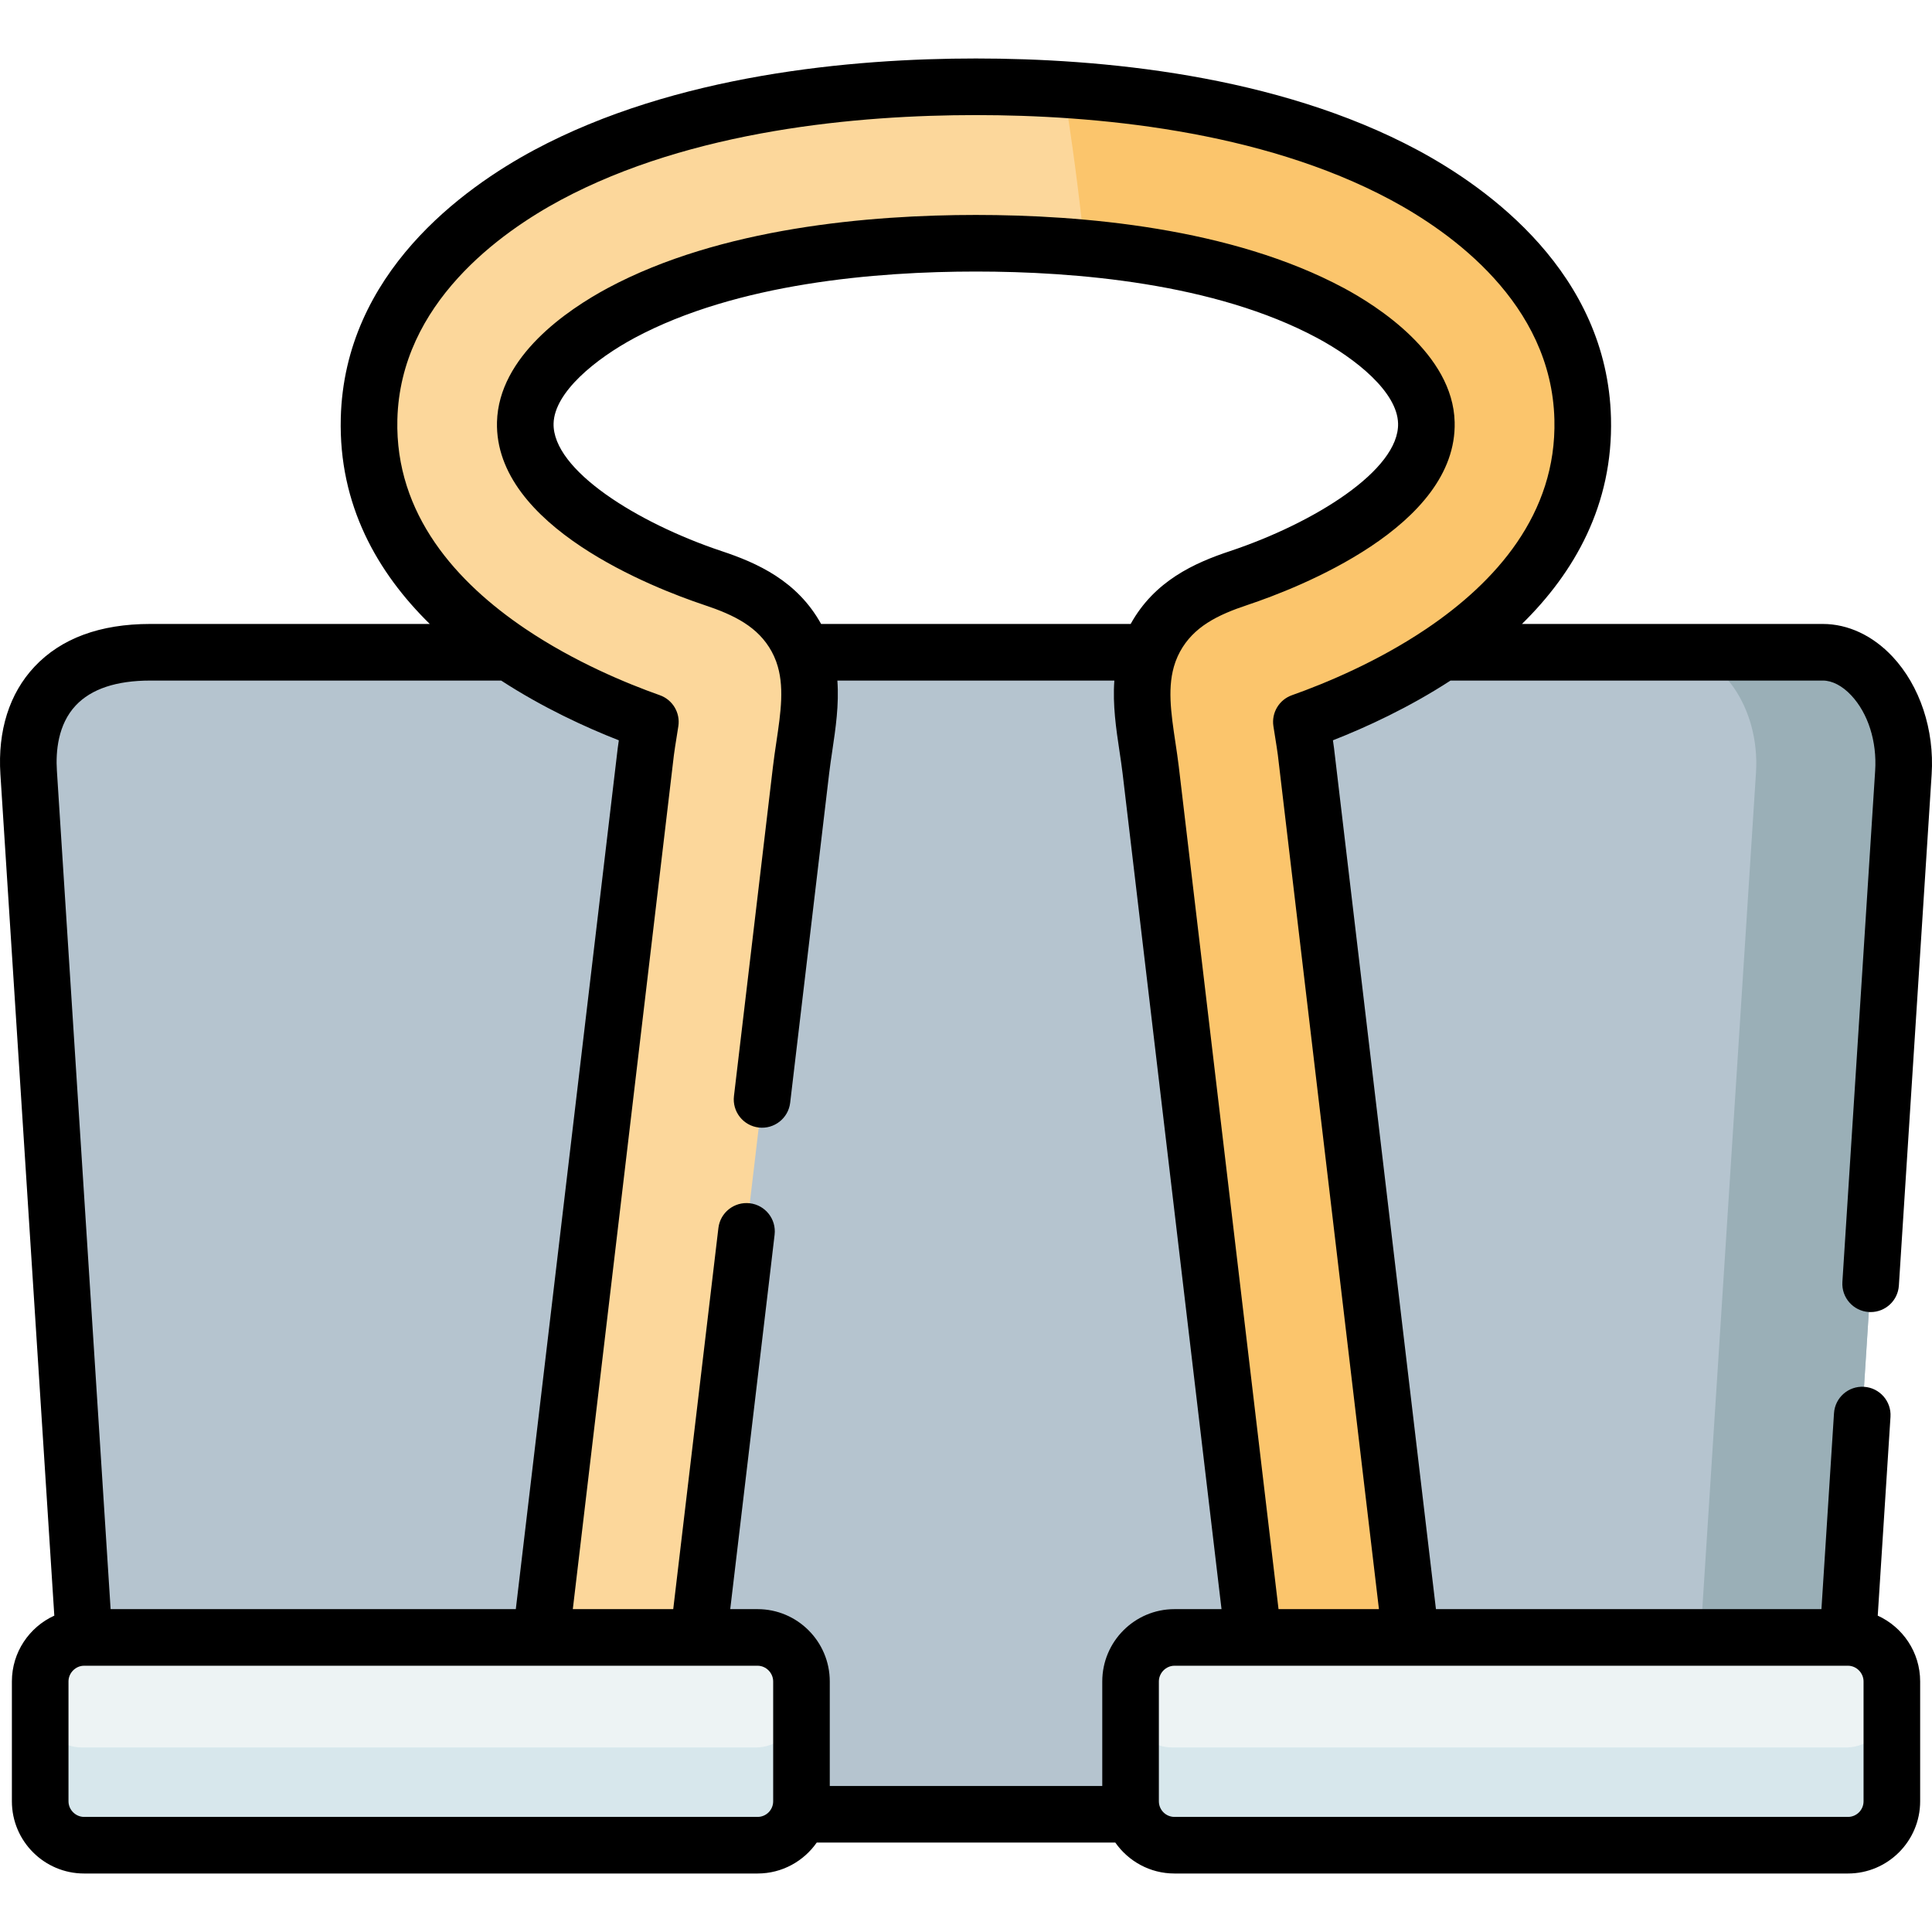
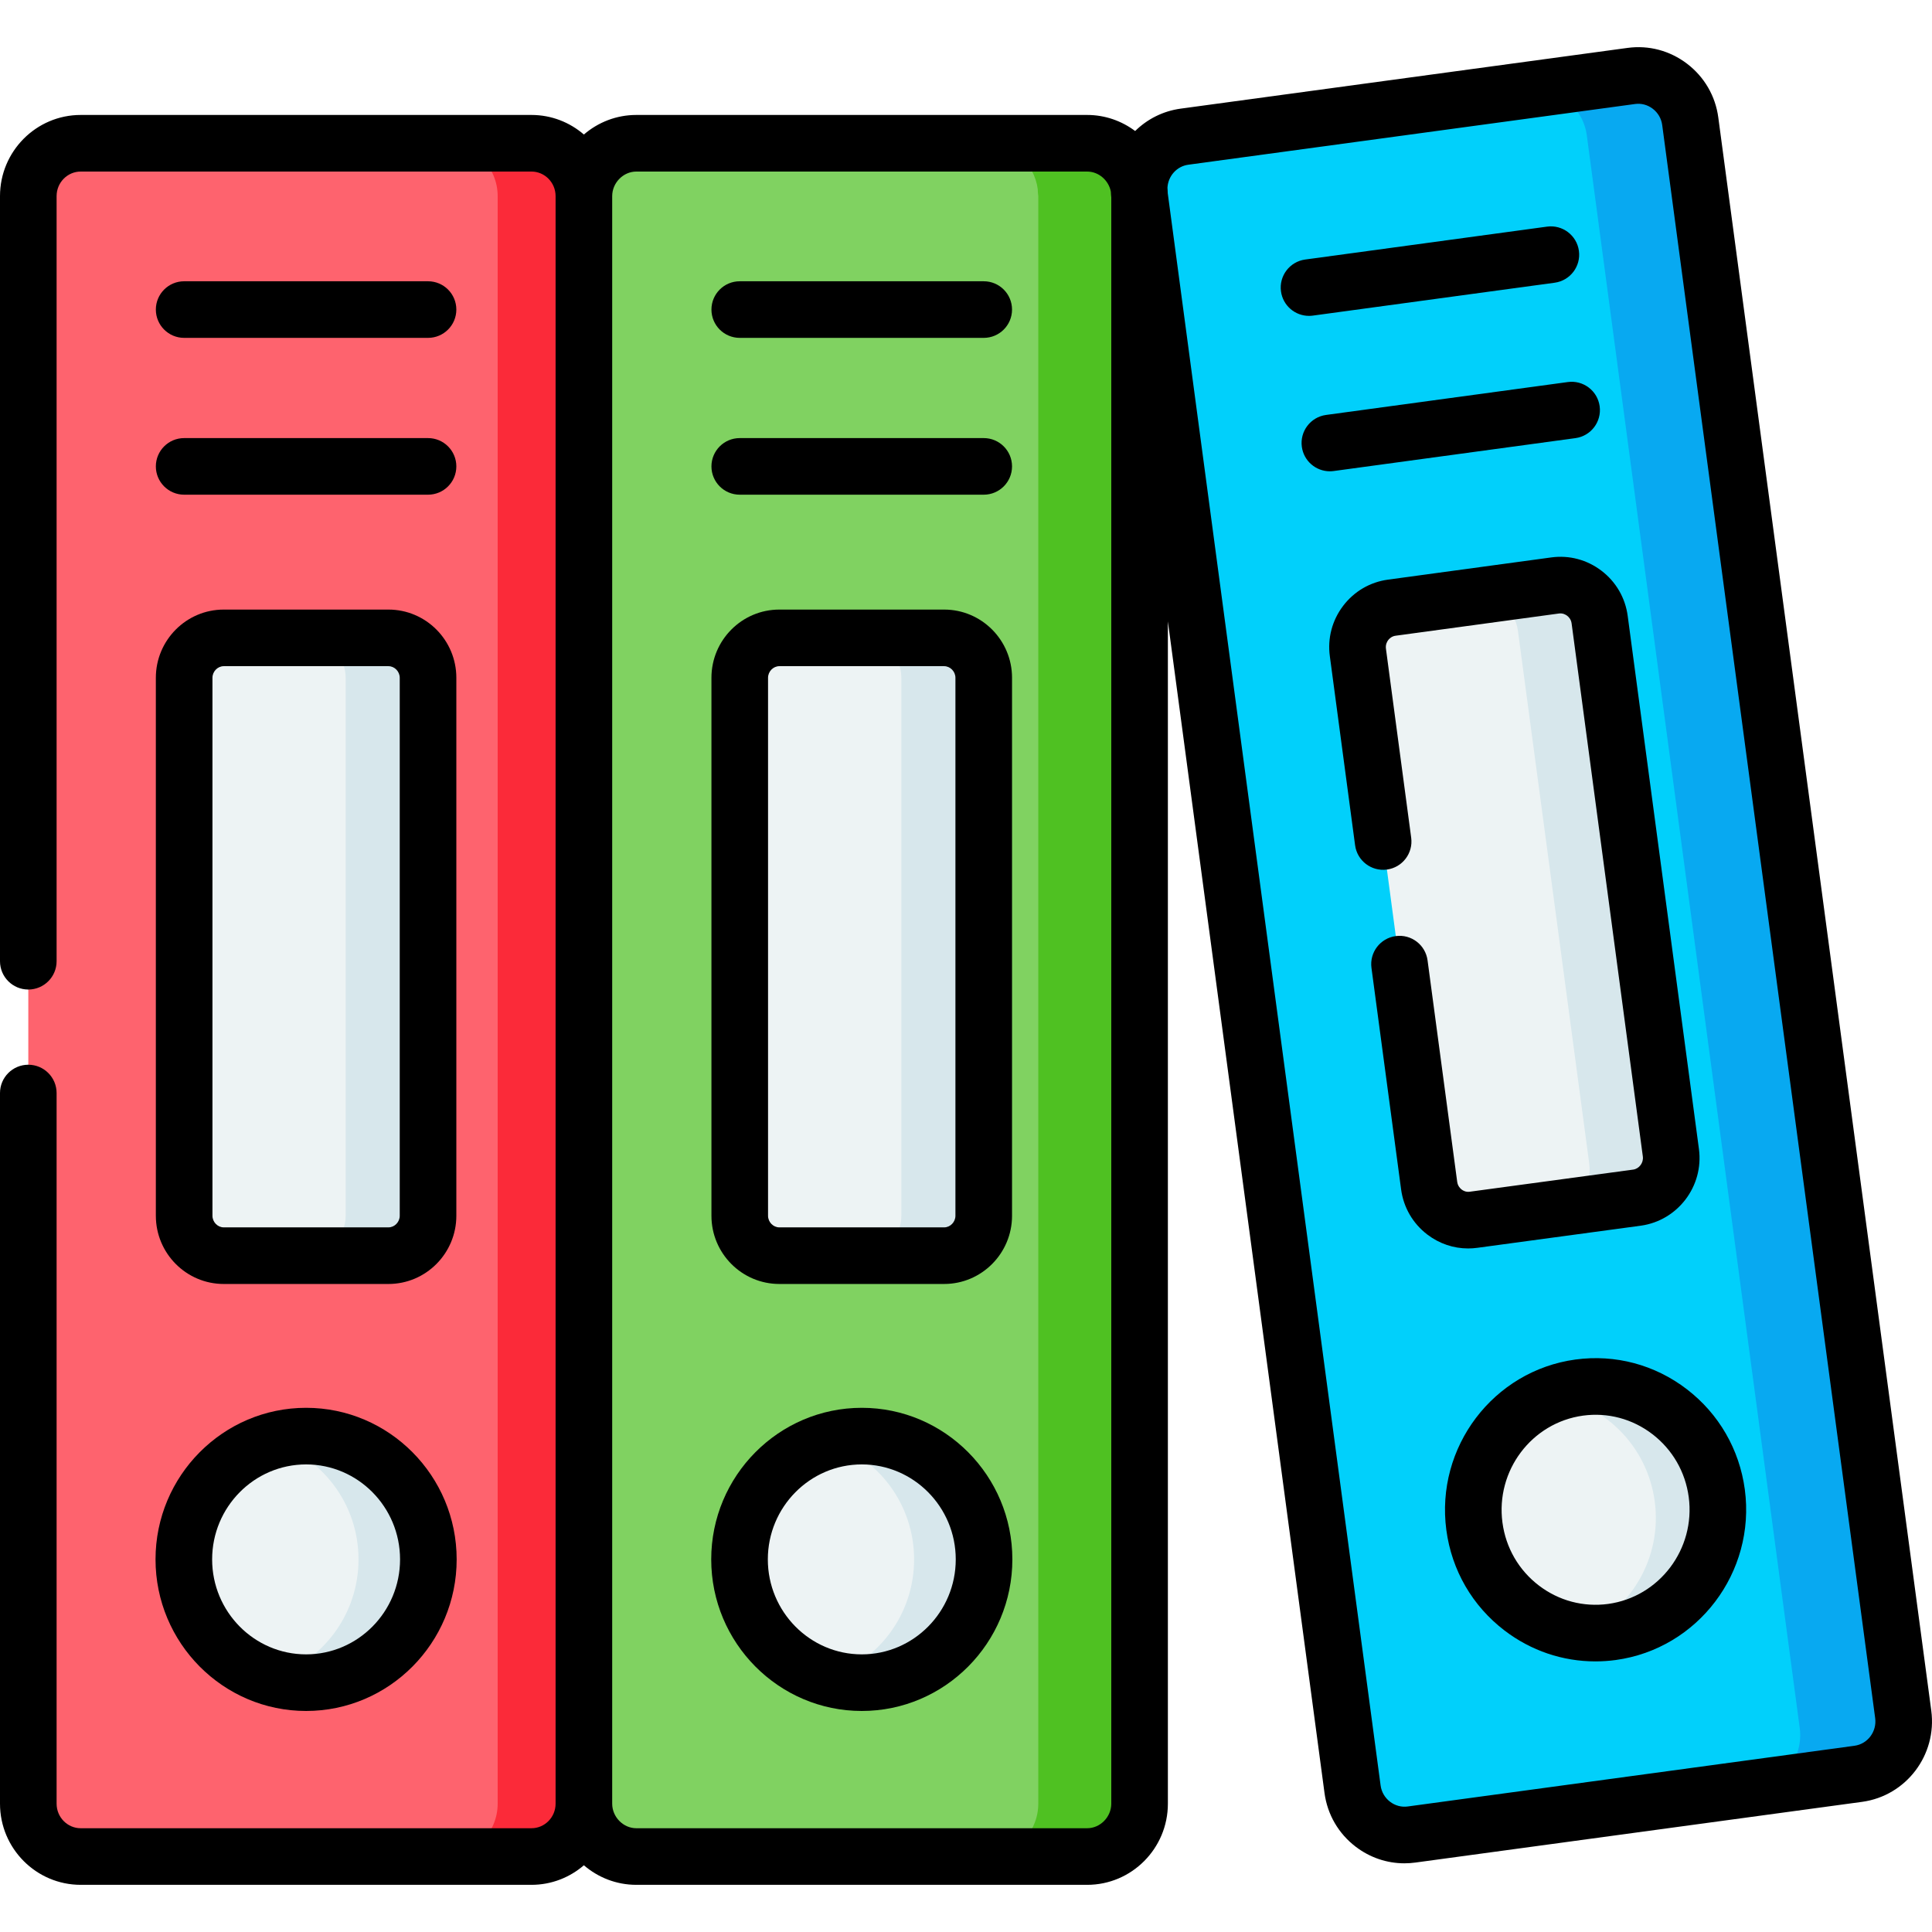
- <svg xmlns="http://www.w3.org/2000/svg" id="Capa_1" enable-background="new 0 0 511.999 511.999" height="512" viewBox="0 0 511.999 511.999" width="512">
+ <svg xmlns="http://www.w3.org/2000/svg" id="Capa_1" enable-background="new 0 0 512 512" height="512" viewBox="0 0 512 512" width="512">
  <g>
    <g>
-       <path clip-rule="evenodd" d="m39.818 172.856h216.202 227.05c11.742 0 22.474 14.437 21.349 31.877l-15.666 244.189c-1.096 17.469-9.607 31.877-21.349 31.877h-211.384-211.413c-11.742 0-20.253-14.408-21.349-31.877l-15.666-244.189c-1.125-17.469 8.05-31.877 32.226-31.877z" fill="#b5c4cf" fill-rule="evenodd" />
+       <path clip-rule="evenodd" d="m154.737 477.995 33.648-218.114-33.648-207.911c0-7.689-6.236-14.006-13.89-14.006h-119.457c-7.654 0-13.89 6.317-13.89 14.006v426.024c0 7.689 6.237 14.006 13.89 14.006h119.456c7.654 0 13.891-6.317 13.891-14.005z" fill="#fe636e" fill-rule="evenodd" />
    </g>
    <g>
-       <path clip-rule="evenodd" d="m465.357 204.733-14.714 229.203h39.092l14.685-229.203c1.125-17.44-9.607-31.877-21.349-31.877h-39.092c11.742 0 22.474 14.437 21.378 31.877z" fill="#9aafb7" fill-rule="evenodd" />
+       <path clip-rule="evenodd" d="m113.435 322.19v-142.57c0-5.802-4.706-10.576-10.489-10.576h-43.655c-5.783 0-10.489 4.773-10.489 10.576v142.57c0 5.802 4.706 10.576 10.489 10.576h43.655c5.783 0 10.489-4.773 10.489-10.576z" fill="#edf3f4" fill-rule="evenodd" />
    </g>
    <g>
-       <path clip-rule="evenodd" d="m172.355 191.307c-35.197-12.474-75.616-38.374-74.549-80.328.75-29.538 22.734-51.425 47.256-64.591 33.524-17.96 76.049-23.388 113.554-23.388s80.03 5.428 113.525 23.388c24.551 13.167 46.535 35.053 47.285 64.591 1.067 41.954-39.38 67.854-74.549 80.328.433 2.83.923 5.659 1.212 7.911l31.072 262.495-41.14 4.88-31.071-262.495c-1.414-11.752-4.876-23.937 1.212-35.053 4.876-8.864 13.04-12.849 22.186-15.881 15.464-5.168 50.199-20.385 49.651-41.146-.317-12.936-15.291-23.648-25.417-29.076-27.033-14.495-63.788-18.479-93.965-18.479s-66.932 3.985-93.994 18.479c-10.098 5.428-25.071 16.141-25.417 29.076-.519 20.761 34.187 35.977 49.651 41.146 9.145 3.032 17.339 7.016 22.215 15.881 6.087 11.117 2.596 23.301 1.212 35.053l-31.072 262.495-41.14-4.88 31.072-262.495c.288-2.252.778-5.081 1.211-7.911z" fill="#fcd79b" fill-rule="evenodd" />
+       <path clip-rule="evenodd" d="m81.118 445.925c17.887 0 32.401-14.606 32.401-32.67 0-18.036-14.514-32.67-32.401-32.67s-32.401 14.634-32.401 32.67c0 18.064 14.514 32.67 32.401 32.67z" fill="#edf3f4" fill-rule="evenodd" />
    </g>
    <g>
-       <path clip-rule="evenodd" d="m143.361 433.936h-121.084c-6.376 0-11.627 5.255-11.627 11.665v31.762c0 6.41 5.251 11.636 11.627 11.636h178.495c5.193 0 9.636-3.465 11.107-8.2.346-1.068.519-2.252.519-3.436v-31.762c0-6.41-5.222-11.665-11.627-11.665h-15.694z" fill="#edf3f4" fill-rule="evenodd" />
+       <path clip-rule="evenodd" d="m131.889 51.97v426.024c0 7.689-6.236 14.006-13.89 14.006h22.848c7.654 0 13.89-6.317 13.89-14.006v-426.024c0-7.689-6.236-14.006-13.89-14.006h-22.848c7.653.001 13.89 6.317 13.89 14.006z" fill="#fb2a39" fill-rule="evenodd" />
    </g>
    <g>
-       <path clip-rule="evenodd" d="m373.873 433.936h-41.717-20.916c-6.405 0-11.627 5.255-11.627 11.665v31.762c0 1.184.173 2.368.519 3.436 1.471 4.735 5.914 8.2 11.107 8.2h178.495c6.405 0 11.627-5.226 11.627-11.636v-31.762c0-6.41-5.222-11.665-11.627-11.665h-51.294z" fill="#edf3f4" fill-rule="evenodd" />
+       <path clip-rule="evenodd" d="m91.607 179.62v142.57c0 5.802-4.734 10.576-10.489 10.576h21.828c5.783 0 10.489-4.773 10.489-10.576v-142.57c0-5.802-4.706-10.576-10.489-10.576h-21.828c5.755.001 10.489 4.774 10.489 10.576z" fill="#d7e7ec" fill-rule="evenodd" />
    </g>
    <g>
-       <path clip-rule="evenodd" d="m151.727 463.099h-125.728-4.241c-5.193 0-9.636-3.465-11.107-8.2v22.464c0 6.41 5.251 11.636 11.627 11.636h178.495c5.193 0 9.636-3.465 11.107-8.2.346-1.068.519-2.252.519-3.436v-31.762c0-1.213-.173-2.368-.519-3.465v9.326c0 1.184-.173 2.368-.519 3.436-1.471 4.735-5.914 8.2-11.107 8.2h-18.608-29.919z" fill="#d7e7ec" fill-rule="evenodd" />
+       <path clip-rule="evenodd" d="m71.849 381.957c13.408 4.002 23.16 16.521 23.16 31.298 0 14.806-9.752 27.296-23.16 31.327 2.948.886 6.066 1.343 9.27 1.343 17.887 0 32.401-14.606 32.401-32.67 0-18.036-14.514-32.67-32.401-32.67-3.204 0-6.322.486-9.27 1.372z" fill="#d7e7ec" fill-rule="evenodd" />
    </g>
    <g>
-       <path clip-rule="evenodd" d="m365.478 463.099h-29.889-24.869c-5.193 0-9.636-3.465-11.107-8.2v22.464c0 1.184.173 2.368.519 3.436 1.471 4.735 5.914 8.2 11.107 8.2h178.495c6.405 0 11.627-5.226 11.627-11.636v-31.762c0-1.213-.173-2.368-.519-3.465v9.326c0 6.41-5.251 11.636-11.627 11.636h-3.202-120.535z" fill="#d7e7ec" fill-rule="evenodd" />
+       <path clip-rule="evenodd" d="m302.002 477.995v-426.025c-.085-.629-.113-1.258-.113-1.858-.935-6.831-6.775-12.148-13.777-12.148h-119.485c-7.625 0-13.89 6.317-13.89 14.006v426.024c0 7.689 6.265 14.006 13.89 14.006h119.484c7.626 0 13.891-6.317 13.891-14.005z" fill="#80d261" fill-rule="evenodd" />
    </g>
    <g>
-       <path clip-rule="evenodd" d="m304.95 204.098 27.206 229.838h41.717l-27.783-234.718c-.289-2.252-.779-5.082-1.212-7.911 12.463-4.418 25.619-10.539 37.332-18.451 21.32-14.408 37.909-34.822 37.217-61.877-.75-29.538-22.734-51.425-47.285-64.591-26.715-14.322-59.172-20.674-90.243-22.666 2.193 13.426 4.039 27.459 5.568 42.012 22.734 2.108 46.304 7.132 65.115 17.209 10.126 5.428 25.1 16.141 25.417 29.076.548 20.761-34.187 35.977-49.651 41.146-9.146 3.032-17.31 7.016-22.186 15.881-.692 1.27-1.241 2.541-1.702 3.811-3.635 10.047-.75 20.818.49 31.241z" fill="#fbc56c" fill-rule="evenodd" />
+       <path clip-rule="evenodd" d="m260.699 322.19v-142.57c0-5.802-4.706-10.576-10.489-10.576h-43.683c-5.755 0-10.489 4.773-10.489 10.576v142.57c0 5.802 4.734 10.576 10.489 10.576h43.683c5.784 0 10.489-4.773 10.489-10.576z" fill="#edf3f4" fill-rule="evenodd" />
    </g>
-     <path d="m488.251 339.731c-.266 4.134 2.871 7.7 7.005 7.964.163.011.325.016.486.016 3.924 0 7.224-3.05 7.478-7.021l8.685-135.475c.762-11.802-3.115-23.468-10.37-31.206-5.232-5.581-11.789-8.654-18.464-8.654h-79.736c13.86-13.6 24.178-31.514 23.592-54.568-.976-38.399-32.521-60.973-51.24-71.011-37.422-20.066-84.317-24.278-117.068-24.278-32.746 0-79.643 4.212-117.102 24.28-18.706 10.043-50.232 32.623-51.207 71.008-.586 23.057 9.727 40.97 23.582 54.568h-74.074c-13.309 0-23.637 3.818-30.696 11.348-6.643 7.084-9.76 16.943-9.014 28.509l14.284 222.948c-6.62 3.017-11.242 9.692-11.242 17.44v31.762c0 10.552 8.58 19.136 19.127 19.136h178.495c6.483 0 12.212-3.251 15.673-8.2h79.121c3.461 4.95 9.19 8.2 15.672 8.2h178.496c10.546 0 19.126-8.584 19.126-19.136v-31.762c0-7.749-4.622-14.422-11.24-17.44l3.378-52.677c.266-4.134-2.871-7.7-7.005-7.964-4.141-.269-7.7 2.871-7.964 7.004l-3.329 51.912h-102.162l-27.009-228.173c-.085-.662-.184-1.354-.291-2.073 8.836-3.466 20.109-8.647 31.167-15.833h98.665c2.484 0 5.155 1.39 7.521 3.914 4.473 4.77 6.844 12.239 6.345 19.983zm-468.187-152.767c4.11-4.384 10.757-6.607 19.754-6.607h92.998c11.062 7.189 22.34 12.369 31.18 15.835-.11.734-.212 1.449-.301 2.146l-26.999 228.1h-107.384l-14.235-222.187c-.329-5.109.269-12.255 4.987-17.287zm180.708 294.535h-178.495c-2.237 0-4.127-1.894-4.127-4.136v-31.762c0-2.258 1.89-4.165 4.127-4.165h178.495c2.237 0 4.127 1.907 4.127 4.165v31.762c0 2.281-1.851 4.136-4.127 4.136zm293.089-4.136c0 2.281-1.851 4.136-4.126 4.136h-178.496c-2.275 0-4.126-1.855-4.126-4.136v-31.762c0-2.258 1.89-4.165 4.126-4.165h178.488.011c2.235.002 4.122 1.908 4.122 4.165v31.762zm-156.396-284.923c.152.997.312 1.994.468 2.966.28 1.753.545 3.409.71 4.693l26.79 226.337h-26.611l-26.425-223.234c-.26-2.157-.582-4.311-.894-6.393-1.197-7.987-2.245-15.029-.04-21.286.052-.137.107-.273.151-.414.314-.83.68-1.648 1.119-2.45 3.584-6.515 9.777-9.659 17.992-12.382 13.033-4.356 55.503-20.725 54.771-48.443-.443-18.07-20.688-30.847-29.371-35.502-29.856-16.009-69.505-19.37-97.509-19.37-27.999 0-67.649 3.36-97.546 19.374-10.766 5.788-28.896 18.094-29.363 35.495-.692 27.735 41.748 44.093 54.789 48.452 8.219 2.724 14.426 5.872 17.997 12.364.449.82.823 1.655 1.141 2.504.031.097.069.19.104.286 2.228 6.247 1.187 13.274.001 21.246-.317 2.129-.645 4.332-.904 6.534l-10.329 87.258c-.486 4.114 2.453 7.843 6.566 8.33 4.106.48 7.843-2.452 8.33-6.566l10.329-87.262c.233-1.98.53-3.975.845-6.086.869-5.843 1.802-12.127 1.335-18.534h73.403c-.474 6.453.471 12.786 1.353 18.674.31 2.069.603 4.022.834 5.95l26.214 221.457h-12.477c-10.546 0-19.126 8.598-19.126 19.165v27.698h-72.214v-27.698c0-10.567-8.58-19.165-19.127-19.165h-7.252l10.517-88.698 1.241-10.539c.484-4.114-2.457-7.841-6.571-8.326-4.114-.477-7.842 2.458-8.325 6.571l-11.967 100.992h-26.613l26.781-226.267c.173-1.355.438-3.01.719-4.763.155-.973.315-1.97.468-2.967.544-3.558-1.517-7-4.909-8.203-8.887-3.149-22.674-8.861-35.638-17.597-.004-.003-.008-.005-.011-.008-18.075-12.182-34.548-30.246-33.906-55.464.781-30.806 27.469-49.67 43.301-58.171 34.71-18.596 78.983-22.499 110.012-22.499 31.032 0 75.302 3.903 109.979 22.498 15.848 8.499 42.551 27.357 43.334 58.173.639 25.14-15.746 43.176-33.766 55.36-.107.068-.213.138-.316.212-12.918 8.676-26.626 14.358-35.477 17.497-3.392 1.202-5.451 4.645-4.907 8.201zm-119.865-27.084c-6.304-11.396-16.871-16.158-26.365-19.306-22.362-7.474-44.839-21.5-44.531-33.832.224-8.324 11.238-17.169 21.461-22.666 27.144-14.539 64.171-17.591 90.453-17.591 26.284 0 63.308 3.052 90.421 17.589 10.242 5.491 21.259 14.324 21.464 22.664.325 12.333-22.156 26.356-44.515 33.829-9.49 3.146-20.035 7.903-26.352 19.312h-82.036z" />
+     <g>
+       <path clip-rule="evenodd" d="m228.383 445.925c17.887 0 32.401-14.606 32.401-32.67 0-18.036-14.514-32.67-32.401-32.67-17.916 0-32.401 14.634-32.401 32.67 0 18.064 14.486 32.67 32.401 32.67z" fill="#edf3f4" fill-rule="evenodd" />
+     </g>
+     <g>
+       <path clip-rule="evenodd" d="m275.157 51.97v426.024c0 7.689-6.265 14.006-13.89 14.006h26.845c7.625 0 13.89-6.317 13.89-14.006v-426.024c-.085-.629-.113-1.258-.113-1.858-.935-6.831-6.775-12.148-13.777-12.148h-26.845c7.002 0 12.841 5.316 13.749 12.148-.001.6.056 1.229.141 1.858z" fill="#4fc122" fill-rule="evenodd" />
+     </g>
+     <g>
+       <path clip-rule="evenodd" d="m238.872 179.62v142.57c0 5.802-4.734 10.576-10.489 10.576h21.827c5.783 0 10.489-4.773 10.489-10.576v-142.57c0-5.802-4.706-10.576-10.489-10.576h-21.827c5.755.001 10.489 4.774 10.489 10.576z" fill="#d7e7ec" fill-rule="evenodd" />
+     </g>
+     <g>
+       <path clip-rule="evenodd" d="m219.114 381.957c13.38 4.002 23.132 16.521 23.132 31.298 0 14.806-9.752 27.296-23.132 31.327 2.948.886 6.038 1.343 9.27 1.343 17.887 0 32.401-14.606 32.401-32.67 0-18.036-14.514-32.67-32.401-32.67-3.232 0-6.322.486-9.27 1.372z" fill="#d7e7ec" fill-rule="evenodd" />
+     </g>
+     <g>
+       <path clip-rule="evenodd" d="m504.374 454.328-56.44-422.194c-1.021-7.632-8.051-13.034-15.619-12.005l-118.408 16.092c-6.945.943-12.019 7.003-12.019 13.891.057.6.113 1.229.113 1.858l56.44 422.194c1.021 7.632 8.051 13.034 15.619 12.005l118.407-16.092c6.945-.943 12.019-6.974 12.048-13.863v-.029c.001-.628-.056-1.228-.141-1.857z" fill="#01d0fb" fill-rule="evenodd" />
+     </g>
+     <g>
+       <path clip-rule="evenodd" d="m442.803 305.498-18.879-141.284c-.765-5.774-6.095-9.832-11.793-9.061l-43.286 5.888c-5.726.772-9.78 6.117-8.986 11.89l18.879 141.256c.765 5.774 6.066 9.861 11.793 9.061l43.286-5.859c5.726-.801 9.752-6.146 8.986-11.891z" fill="#edf3f4" fill-rule="evenodd" />
+     </g>
+     <g>
+       <path clip-rule="evenodd" d="m427.184 432.491c17.717-2.43 30.162-18.865 27.78-36.757-2.41-17.864-18.709-30.412-36.455-28.011-17.745 2.43-30.162 18.865-27.78 36.757 2.381 17.864 18.709 30.412 36.455 28.011z" fill="#edf3f4" fill-rule="evenodd" />
+     </g>
+     <g>
+       <path clip-rule="evenodd" d="m420.522 35.878 56.44 422.166c.085.629.113 1.258.113 1.858v.029c0 6.86-5.046 12.891-11.963 13.863h.028l27.327-3.716c6.945-.943 12.019-6.974 12.048-13.863v-.029c0-.629-.057-1.229-.142-1.858l-56.44-422.194c-1.021-7.632-8.051-13.034-15.619-12.005l-27.44 3.716c7.597-1.029 14.628 4.373 15.648 12.033z" fill="#08a9f1" fill-rule="evenodd" />
+     </g>
+     <g>
+       <path clip-rule="evenodd" d="m402.266 167.158 18.908 141.255c.765 5.745-3.26 11.09-8.958 11.89h.028l21.572-2.915c5.726-.8 9.751-6.145 8.986-11.89l-18.879-141.284c-.765-5.774-6.095-9.832-11.793-9.061l-21.657 2.944c5.727-.8 11.028 3.287 11.793 9.061z" fill="#d7e7ec" fill-rule="evenodd" />
+     </g>
+     <g>
+       <path clip-rule="evenodd" d="m410.601 369.838c14.174 1.858 25.91 13.091 27.922 28.04 2.013 15.092-6.52 29.154-19.9 34.642 2.778.343 5.641.372 8.561-.029 17.717-2.43 30.162-18.865 27.78-36.757-2.41-17.864-18.709-30.412-36.455-28.011-2.778.371-5.414 1.114-7.908 2.115z" fill="#d7e7ec" fill-rule="evenodd" />
+     </g>
+     <g>
+       <path d="m196.039 131.098h64.66c4.143 0 7.5-3.358 7.5-7.5s-3.358-7.5-7.5-7.5h-64.66c-4.143 0-7.5 3.358-7.5 7.5s3.358 7.5 7.5 7.5z" />
+       <path d="m196.039 89.539h64.66c4.143 0 7.5-3.358 7.5-7.5s-3.358-7.5-7.5-7.5h-64.66c-4.143 0-7.5 3.358-7.5 7.5s3.358 7.5 7.5 7.5z" />
+       <path d="m41.302 322.191c0 9.967 8.07 18.076 17.989 18.076h43.655c9.919 0 17.989-8.109 17.989-18.076v-142.571c0-9.967-8.07-18.076-17.989-18.076h-43.655c-9.919 0-17.989 8.109-17.989 18.076zm15.001-142.571c0-1.667 1.368-3.076 2.988-3.076h43.655c1.62 0 2.988 1.409 2.988 3.076v142.57c0 1.667-1.368 3.076-2.988 3.076h-43.655c-1.62 0-2.988-1.409-2.988-3.076z" />
+       <path d="m81.119 453.425c22.002 0 39.901-18.02 39.901-40.17s-17.899-40.17-39.901-40.17-39.902 18.02-39.902 40.17 17.9 40.17 39.902 40.17zm0-65.34c13.73 0 24.9 11.291 24.9 25.17s-11.17 25.17-24.9 25.17c-13.731 0-24.901-11.291-24.901-25.17s11.17-25.17 24.901-25.17z" />
+       <path d="m48.802 131.098h64.632c4.143 0 7.5-3.358 7.5-7.5s-3.358-7.5-7.5-7.5h-64.632c-4.143 0-7.5 3.358-7.5 7.5s3.358 7.5 7.5 7.5z" />
+       <path d="m48.802 89.539h64.632c4.143 0 7.5-3.358 7.5-7.5s-3.358-7.5-7.5-7.5h-64.632c-4.143 0-7.5 3.358-7.5 7.5s3.358 7.5 7.5 7.5z" />
+       <path d="m206.528 340.266h43.683c9.919 0 17.989-8.109 17.989-18.076v-142.57c0-9.967-8.07-18.076-17.989-18.076h-43.683c-9.919 0-17.989 8.109-17.989 18.076v142.57c0 9.967 8.07 18.076 17.989 18.076zm-2.989-160.646c0-1.667 1.368-3.076 2.988-3.076h43.683c1.62 0 2.988 1.409 2.988 3.076v142.57c0 1.667-1.368 3.076-2.988 3.076h-43.683c-1.62 0-2.988-1.409-2.988-3.076z" />
+       <path d="m228.383 373.085c-22.002 0-39.901 18.02-39.901 40.17s17.899 40.17 39.901 40.17 39.902-18.02 39.902-40.17-17.9-40.17-39.902-40.17zm0 65.34c-13.73 0-24.9-11.291-24.9-25.17s11.17-25.17 24.9-25.17c13.731 0 24.901 11.291 24.901 25.17s-11.17 25.17-24.901 25.17z" />
+       <path d="m511.808 453.334-56.44-422.195c-.762-5.7-3.704-10.762-8.284-14.254-4.547-3.466-10.155-4.956-15.778-4.188l-118.409 16.092h-.001c-4.73.643-8.892 2.805-12.067 5.93-3.56-2.66-7.952-4.255-12.718-4.255h-119.484c-5.302 0-10.149 1.961-13.89 5.184-3.742-3.223-8.589-5.184-13.891-5.184h-119.456c-11.794.001-21.39 9.648-21.39 21.506v202.766c0 4.142 3.358 7.5 7.5 7.5s7.5-3.358 7.5-7.5v-202.766c0-3.587 2.866-6.505 6.39-6.505h119.456c3.524 0 6.391 2.918 6.391 6.505v426.025c0 3.587-2.867 6.505-6.391 6.505h-119.456c-3.524 0-6.39-2.918-6.39-6.505v-188.331c0-4.142-3.358-7.5-7.5-7.5s-7.5 3.358-7.5 7.5v188.331c0 11.858 9.596 21.505 21.39 21.505h119.456c5.302 0 10.149-1.961 13.891-5.184 3.741 3.223 8.588 5.184 13.89 5.184h119.484c11.794 0 21.39-9.647 21.39-21.505v-313.319l41.506 310.483c.762 5.7 3.704 10.763 8.284 14.254 3.767 2.871 8.257 4.384 12.887 4.384.959 0 1.925-.065 2.891-.196l118.409-16.092c11.678-1.588 19.9-12.433 18.33-24.175zm-217.307 24.661c0 3.526-2.926 6.505-6.39 6.505h-119.484c-3.464 0-6.39-2.979-6.39-6.505v-426.025c0-3.526 2.926-6.505 6.39-6.505h119.484c3.073 0 5.718 2.346 6.277 5.338.017.513.059 1.029.113 1.547zm196.957-15.349-118.408 16.091c-1.651.225-3.308-.22-4.663-1.253-1.389-1.059-2.28-2.591-2.511-4.313l-56.414-422c-.017-.472-.025-.947-.073-1.411.155-3.065 2.433-5.687 5.529-6.108h-.001l118.409-16.092c1.648-.226 3.308.221 4.663 1.254 1.389 1.059 2.28 2.591 2.511 4.313l56.44 422.195c.477 3.563-1.983 6.848-5.482 7.324z" />
+       <path d="m391.536 330.68 43.319-5.864c9.79-1.368 16.691-10.478 15.382-20.311l-18.879-141.277c-.634-4.784-3.1-9.036-6.944-11.97-3.828-2.924-8.554-4.179-13.295-3.537l-43.278 5.887c-4.751.641-8.974 3.106-11.891 6.942-2.93 3.854-4.182 8.614-3.526 13.374l6.69 50.077c.548 4.105 4.326 6.989 8.427 6.441 4.106-.548 6.989-4.321 6.441-8.427l-6.694-50.105c-.15-1.096.313-1.899.604-2.281.283-.371.912-1.015 1.963-1.157l43.282-5.888c1.034-.139 1.807.313 2.175.594.378.289 1.033.935 1.179 2.028l18.879 141.28c.221 1.656-.966 3.246-2.558 3.469l-43.319 5.864c-1.025.142-1.772-.298-2.131-.571-.381-.29-1.041-.94-1.189-2.057l-7.853-58.68c-.549-4.106-4.318-6.993-8.429-6.439-4.106.549-6.988 4.323-6.439 8.428l7.852 58.671c.638 4.812 3.116 9.08 6.979 12.017 3.157 2.4 6.92 3.663 10.783 3.663.819.002 1.645-.055 2.47-.171z" />
+       <path d="m447.06 368.183c-8.482-6.52-18.977-9.326-29.557-7.893-.004 0-.008.001-.012.001-21.774 2.981-37.115 23.248-34.197 45.179 1.422 10.669 6.904 20.13 15.435 26.641 7.015 5.353 15.398 8.175 24.062 8.175 1.795 0 3.603-.121 5.411-.366 21.773-2.986 37.113-23.252 34.194-45.191-1.431-10.614-6.878-20.043-15.336-26.546zm-20.882 56.876c-6.552.886-13.07-.844-18.348-4.871-5.342-4.077-8.775-10.007-9.666-16.697-1.831-13.758 7.746-26.466 21.351-28.336 6.577-.889 13.117.856 18.401 4.92 5.301 4.075 8.716 9.993 9.614 16.648 1.831 13.759-7.754 26.471-21.352 28.336z" />
+       <path d="m353.443 124.827 64.065-8.718c4.104-.559 6.979-4.338 6.42-8.443s-4.335-6.977-8.444-6.42l-64.065 8.718c-4.104.559-6.979 4.338-6.42 8.443.512 3.761 3.73 6.49 7.422 6.49.338 0 .679-.023 1.022-.07z" />
+       <path d="m347.915 83.64 64.093-8.718c4.105-.559 6.98-4.338 6.421-8.442-.559-4.105-4.345-6.979-8.443-6.421l-64.093 8.718c-4.105.559-6.98 4.338-6.421 8.442.512 3.762 3.729 6.49 7.422 6.49.337 0 .678-.023 1.021-.069z" />
+     </g>
  </g>
</svg>
